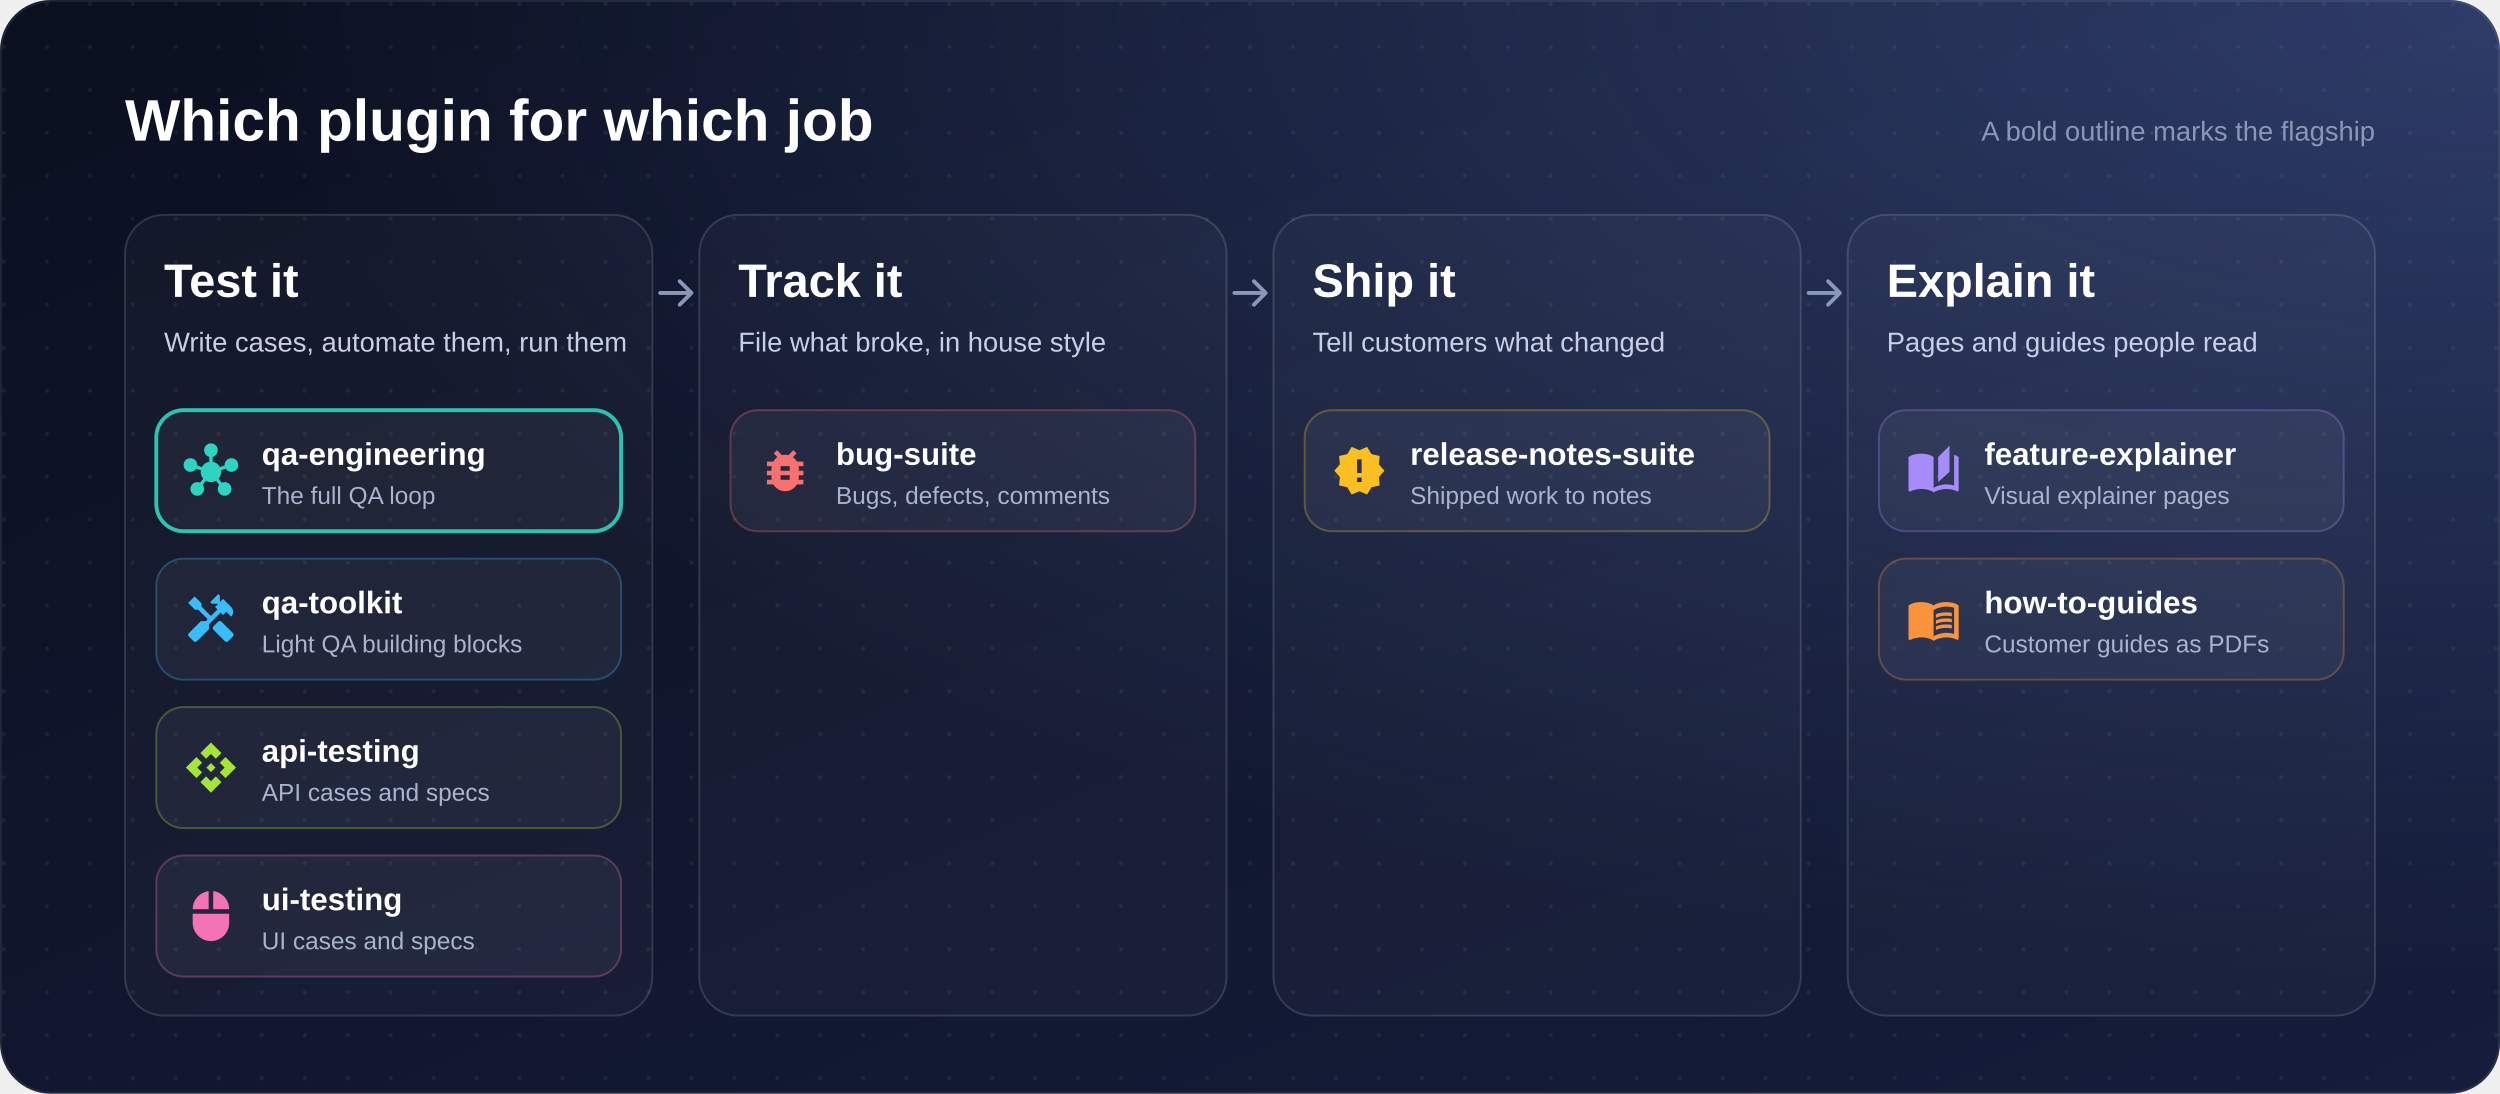
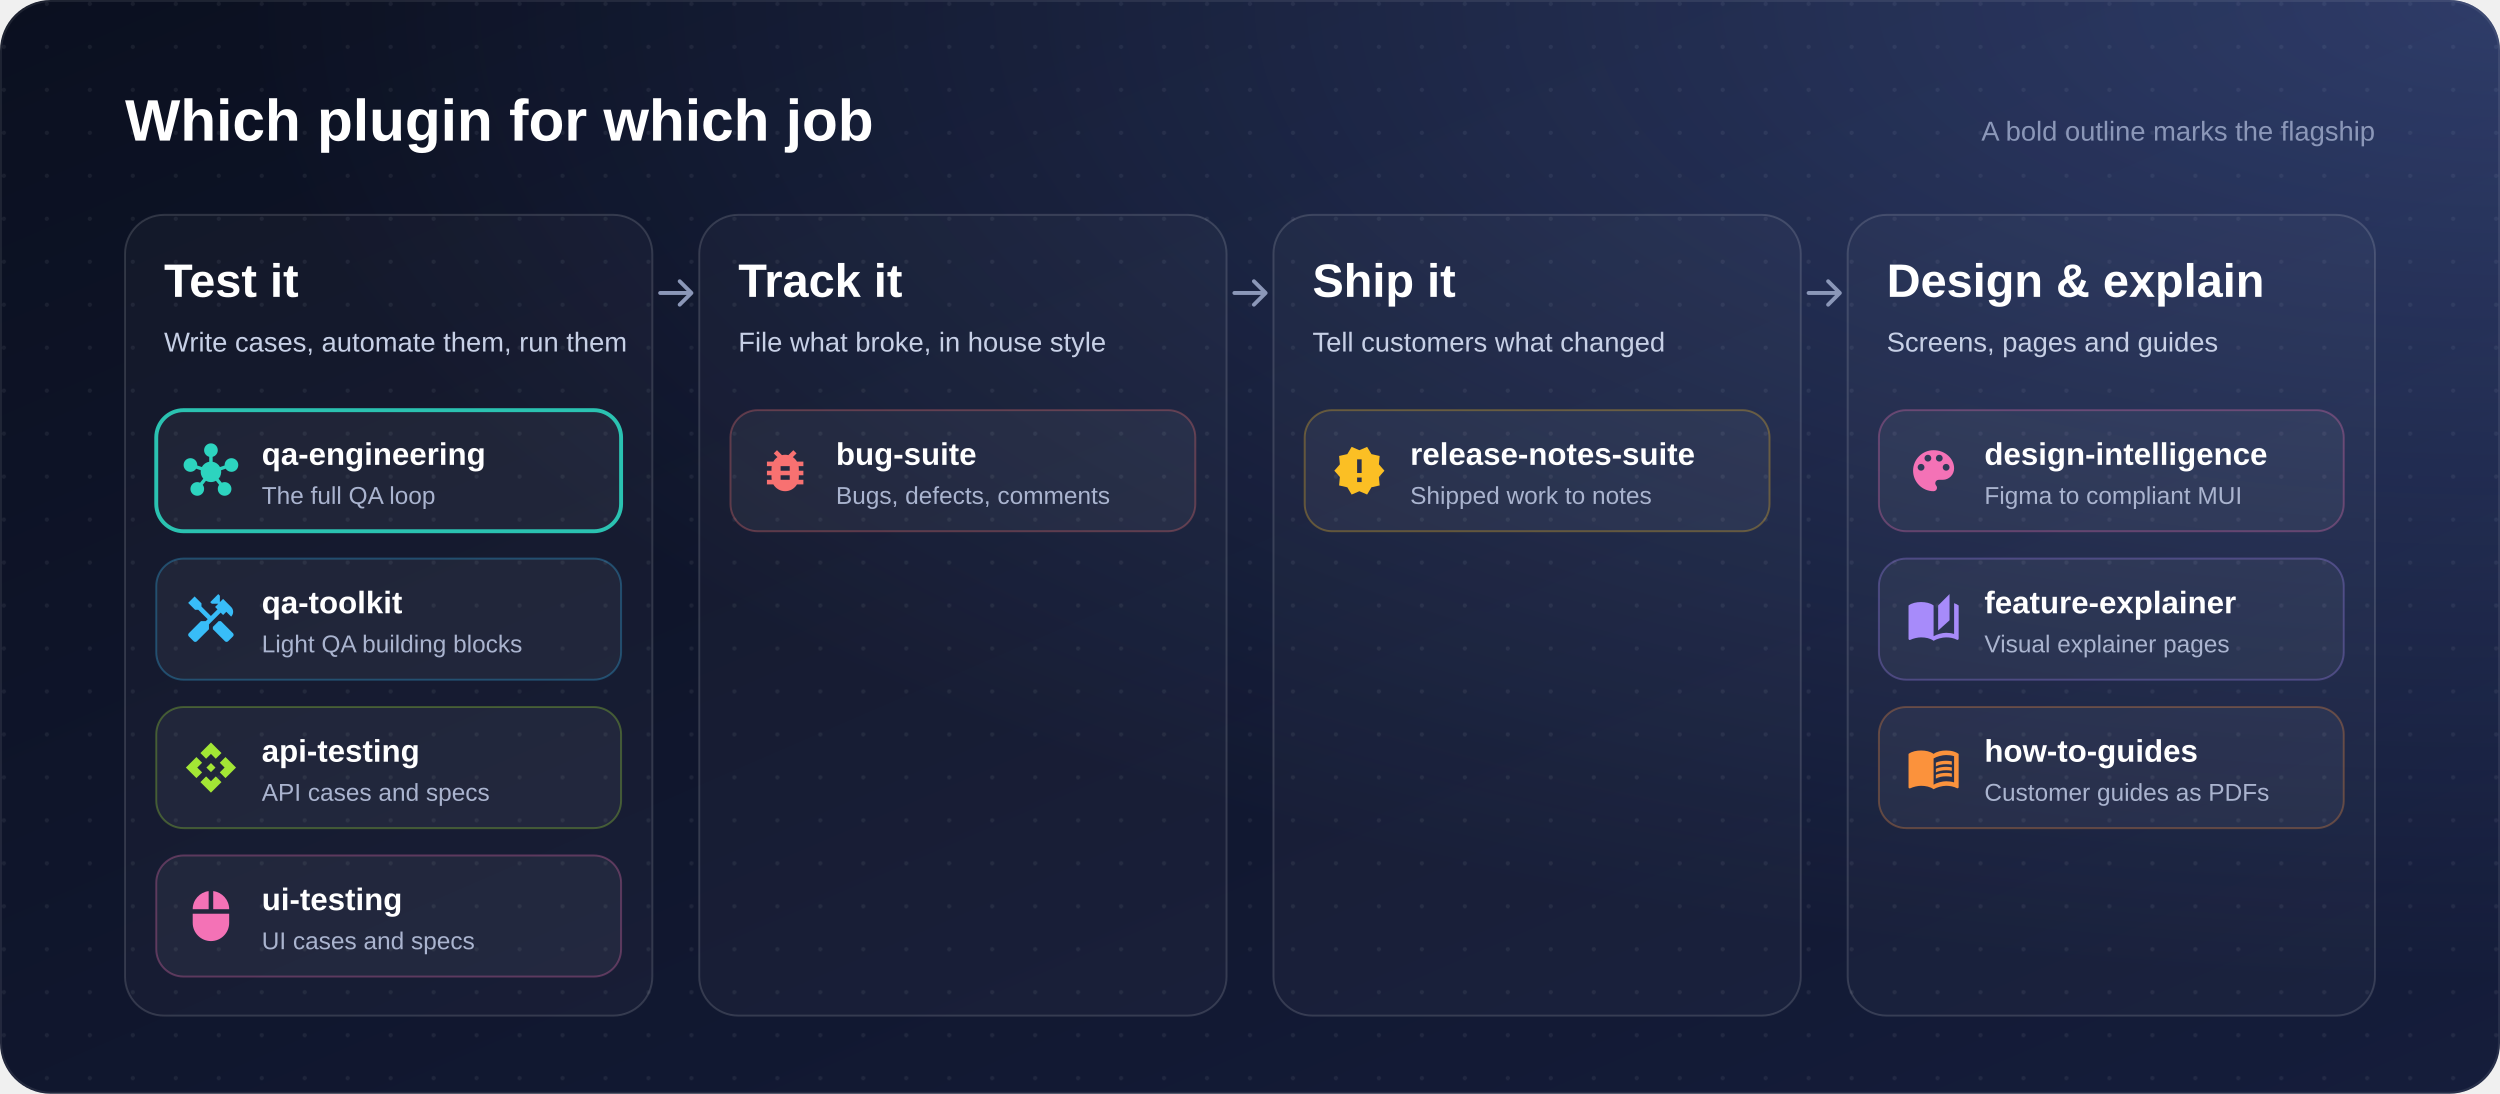
<svg xmlns="http://www.w3.org/2000/svg" width="1280" height="560" viewBox="0 0 1280 560" role="img" aria-label="Which plugin for which job" font-family="'Segoe UI', -apple-system, 'Helvetica Neue', Arial, sans-serif">
  <defs>
    <linearGradient id="map-bg" x1="0" y1="0" x2="1" y2="1">
      <stop offset="0" stop-color="#0b1020" />
      <stop offset="1" stop-color="#151d3b" />
    </linearGradient>
    <radialGradient id="map-glow" cx="1" cy="0" r="0.9">
      <stop offset="0" stop-color="#7c9cff" stop-opacity=".28" />
      <stop offset="1" stop-color="#7c9cff" stop-opacity="0" />
    </radialGradient>
    <pattern id="map-dots" width="22" height="22" patternUnits="userSpaceOnUse">
      <circle cx="2" cy="2" r="1.1" fill="#ffffff" fill-opacity=".06" />
    </pattern>
  </defs>
  <rect width="1280" height="560" rx="26" fill="url(#map-bg)" />
  <rect width="1280" height="560" rx="26" fill="url(#map-dots)" />
  <rect width="1280" height="560" rx="26" fill="url(#map-glow)" />
  <rect x=".5" y=".5" width="1279" height="559" rx="26" fill="none" stroke="#ffffff" stroke-opacity=".08" />
  <text x="64" y="72" font-size="30" font-weight="700" fill="#ffffff">Which plugin for which job</text>
  <text x="1216" y="72" text-anchor="end" font-size="14" fill="#8b97b8">A bold outline marks the flagship</text>
  <rect x="64" y="110" width="270" height="410" rx="20" fill="#ffffff" fill-opacity=".03" stroke="#ffffff" stroke-opacity=".14" />
  <text x="84" y="152" font-size="24" font-weight="700" fill="#ffffff">Test it</text>
  <text x="84" y="180" font-size="14" fill="#c7d0e6">Write cases, automate them, run them</text>
  <rect x="80" y="210" width="238" height="62" rx="14" fill="#ffffff" fill-opacity=".05" stroke="#2dd4bf" stroke-opacity=".9" stroke-width="2" />
  <g transform="translate(94 227) scale(1.166667)" fill="#2dd4bf">
    <path d="M8.4 18.2c.38.5.6 1.12.6 1.8 0 1.66-1.34 3-3 3s-3-1.34-3-3 1.34-3 3-3c.44 0 .85.09 1.23.26l1.41-1.77c-.92-1.03-1.29-2.39-1.09-3.69l-2.03-.68c-.54.83-1.46 1.38-2.52 1.38-1.66 0-3-1.34-3-3s1.34-3 3-3 3 1.34 3 3c0 .07 0 .14-.01.21l2.03.68c.64-1.21 1.82-2.09 3.22-2.32V5.91C9.96 5.57 9 4.4 9 3c0-1.66 1.34-3 3-3s3 1.34 3 3c0 1.4-.96 2.57-2.25 2.91v2.16c1.4.23 2.58 1.11 3.22 2.32L18 9.71V9.5c0-1.66 1.34-3 3-3s3 1.34 3 3-1.34 3-3 3c-1.06 0-1.98-.55-2.52-1.37l-2.03.68c.2 1.29-.16 2.65-1.09 3.69l1.41 1.77Q17.34 17 18 17c1.66 0 3 1.34 3 3s-1.34 3-3 3-3-1.34-3-3c0-.68.22-1.3.6-1.8l-1.41-1.77c-1.35.75-3.01.76-4.37 0z" />
  </g>
  <text x="134" y="238" font-size="16" font-weight="700" fill="#ffffff">qa-engineering</text>
  <text x="134" y="258" font-size="12.5" fill="#aab4cf">The full QA loop</text>
  <rect x="80" y="286" width="238" height="62" rx="14" fill="#ffffff" fill-opacity=".05" stroke="#38bdf8" stroke-opacity=".3" stroke-width="1" />
  <g transform="translate(94 303) scale(1.166667)" fill="#38bdf8">
    <path d="m21.67 18.17-5.3-5.3h-.99l-2.54 2.54v.99l5.3 5.3c.39.39 1.02.39 1.41 0l2.12-2.12c.39-.38.39-1.02 0-1.41" />
    <path d="m17.34 10.19 1.41-1.41 2.12 2.12c1.17-1.17 1.17-3.07 0-4.24l-3.54-3.54-1.41 1.41V1.71l-.7-.71-3.54 3.54.71.71h2.83l-1.41 1.41 1.06 1.06-2.89 2.89-4.13-4.13V5.06L4.83 2.04 2 4.87 5.03 7.9h1.41l4.13 4.13-.85.85H7.6l-5.3 5.3c-.39.39-.39 1.02 0 1.41l2.12 2.12c.39.39 1.02.39 1.41 0l5.3-5.3v-2.12l5.15-5.15z" />
  </g>
  <text x="134" y="314" font-size="16" font-weight="700" fill="#ffffff">qa-toolkit</text>
  <text x="134" y="334" font-size="12.5" fill="#aab4cf">Light QA building blocks</text>
  <rect x="80" y="362" width="238" height="62" rx="14" fill="#ffffff" fill-opacity=".05" stroke="#a3e635" stroke-opacity=".3" stroke-width="1" />
  <g transform="translate(94 379) scale(1.166667)" fill="#a3e635">
    <path d="m14 12-2 2-2-2 2-2zm-2-6 2.12 2.12 2.5-2.5L12 1 7.38 5.62l2.5 2.5zm-6 6 2.12-2.12-2.5-2.5L1 12l4.62 4.62 2.5-2.5zm12 0-2.12 2.12 2.5 2.5L23 12l-4.62-4.62-2.5 2.5zm-6 6-2.12-2.12-2.5 2.5L12 23l4.62-4.62-2.5-2.5z" />
  </g>
  <text x="134" y="390" font-size="16" font-weight="700" fill="#ffffff">api-testing</text>
  <text x="134" y="410" font-size="12.5" fill="#aab4cf">API cases and specs</text>
  <rect x="80" y="438" width="238" height="62" rx="14" fill="#ffffff" fill-opacity=".05" stroke="#f472b6" stroke-opacity=".3" stroke-width="1" />
  <g transform="translate(94 455) scale(1.166667)" fill="#f472b6">
    <path d="M13 1.07V9h7c0-4.08-3.05-7.44-7-7.93M4 15c0 4.42 3.58 8 8 8s8-3.58 8-8v-4H4zm7-13.93C7.05 1.56 4 4.92 4 9h7z" />
  </g>
  <text x="134" y="466" font-size="16" font-weight="700" fill="#ffffff">ui-testing</text>
  <text x="134" y="486" font-size="12.5" fill="#aab4cf">UI cases and specs</text>
  <path d="M338 150h16m-6 -6 6 6-6 6" fill="none" stroke="#8b97b8" stroke-width="2" stroke-linecap="round" stroke-linejoin="round" />
  <rect x="358" y="110" width="270" height="410" rx="20" fill="#ffffff" fill-opacity=".03" stroke="#ffffff" stroke-opacity=".14" />
  <text x="378" y="152" font-size="24" font-weight="700" fill="#ffffff">Track it</text>
  <text x="378" y="180" font-size="14" fill="#c7d0e6">File what broke, in house style</text>
  <rect x="374" y="210" width="238" height="62" rx="14" fill="#ffffff" fill-opacity=".05" stroke="#f87171" stroke-opacity=".3" stroke-width="1" />
  <g transform="translate(388 227) scale(1.166667)" fill="#f87171">
    <path d="M20 8h-2.81c-.45-.78-1.07-1.45-1.82-1.96L17 4.41 15.59 3l-2.17 2.17C12.96 5.06 12.49 5 12 5s-.96.06-1.41.17L8.41 3 7 4.41l1.62 1.63C7.88 6.55 7.26 7.22 6.81 8H4v2h2.09c-.05.33-.09.66-.09 1v1H4v2h2v1c0 .34.04.67.09 1H4v2h2.81c1.04 1.79 2.97 3 5.19 3s4.15-1.21 5.19-3H20v-2h-2.09c.05-.33.09-.66.09-1v-1h2v-2h-2v-1c0-.34-.04-.67-.09-1H20zm-6 8h-4v-2h4zm0-4h-4v-2h4z" />
  </g>
  <text x="428" y="238" font-size="16" font-weight="700" fill="#ffffff">bug-suite</text>
  <text x="428" y="258" font-size="12.5" fill="#aab4cf">Bugs, defects, comments</text>
  <path d="M632 150h16m-6 -6 6 6-6 6" fill="none" stroke="#8b97b8" stroke-width="2" stroke-linecap="round" stroke-linejoin="round" />
  <rect x="652" y="110" width="270" height="410" rx="20" fill="#ffffff" fill-opacity=".03" stroke="#ffffff" stroke-opacity=".14" />
  <text x="672" y="152" font-size="24" font-weight="700" fill="#ffffff">Ship it</text>
  <text x="672" y="180" font-size="14" fill="#c7d0e6">Tell customers what changed</text>
  <rect x="668" y="210" width="238" height="62" rx="14" fill="#ffffff" fill-opacity=".05" stroke="#fbbf24" stroke-opacity=".3" stroke-width="1" />
  <g transform="translate(682 227) scale(1.166667)" fill="#fbbf24">
    <path d="m23 12-2.44-2.78.34-3.68-3.61-.82-1.89-3.18L12 3 8.6 1.54 6.71 4.72l-3.61.81.34 3.68L1 12l2.44 2.78-.34 3.69 3.61.82 1.89 3.18L12 21l3.4 1.46 1.89-3.18 3.61-.82-.34-3.68zm-10 5h-2v-2h2zm0-4h-2V7h2z" />
  </g>
  <text x="722" y="238" font-size="16" font-weight="700" fill="#ffffff">release-notes-suite</text>
  <text x="722" y="258" font-size="12.5" fill="#aab4cf">Shipped work to notes</text>
  <path d="M926 150h16m-6 -6 6 6-6 6" fill="none" stroke="#8b97b8" stroke-width="2" stroke-linecap="round" stroke-linejoin="round" />
  <rect x="946" y="110" width="270" height="410" rx="20" fill="#ffffff" fill-opacity=".03" stroke="#ffffff" stroke-opacity=".14" />
-   <text x="966" y="152" font-size="24" font-weight="700" fill="#ffffff">Explain it</text>
-   <text x="966" y="180" font-size="14" fill="#c7d0e6">Pages and guides people read</text>
-   <rect x="962" y="210" width="238" height="62" rx="14" fill="#ffffff" fill-opacity=".05" stroke="#a78bfa" stroke-opacity=".3" stroke-width="1" />
-   <g transform="translate(976 227) scale(1.166667)" fill="#a78bfa">
+   <text x="966" y="152" font-size="24" font-weight="700" fill="#ffffff">Design &amp; explain</text>
+   <text x="966" y="180" font-size="14" fill="#c7d0e6">Screens, pages and guides</text>
+   <rect x="962" y="210" width="238" height="62" rx="14" fill="#ffffff" fill-opacity=".05" stroke="#f472b6" stroke-opacity=".3" stroke-width="1" />
+   <g transform="translate(976 227) scale(1.166667)" fill="#f472b6">
+     <path d="M12 3c-4.97 0-9 4.03-9 9s4.03 9 9 9c.83 0 1.5-.67 1.5-1.5 0-.39-.15-.74-.39-1.01-.23-.26-.38-.61-.38-.99 0-.83.67-1.5 1.5-1.5H16c2.76 0 5-2.24 5-5 0-4.42-4.03-8-9-8zm-5.5 9c-.83 0-1.5-.67-1.5-1.5S5.67 9 6.5 9 8 9.67 8 10.5 7.33 12 6.5 12zm3-4C8.67 8 8 7.33 8 6.5S8.67 5 9.5 5s1.5.67 1.5 1.5S10.33 8 9.5 8zm5 0c-.83 0-1.5-.67-1.5-1.5S13.67 5 14.5 5s1.5.67 1.5 1.5S15.33 8 14.5 8zm3 4c-.83 0-1.5-.67-1.5-1.5S16.67 9 17.5 9s1.5.67 1.5 1.5-.67 1.5-1.5 1.5z" />
+   </g>
+   <text x="1016" y="238" font-size="16" font-weight="700" fill="#ffffff">design-intelligence</text>
+   <text x="1016" y="258" font-size="12.5" fill="#aab4cf">Figma to compliant MUI</text>
+   <rect x="962" y="286" width="238" height="62" rx="14" fill="#ffffff" fill-opacity=".05" stroke="#a78bfa" stroke-opacity=".3" stroke-width="1" />
+   <g transform="translate(976 303) scale(1.166667)" fill="#a78bfa">
    <path d="m19 1-5 5v11l5-4.5zM1 6v14.65c0 .25.25.5.5.5.1 0 .15-.05.25-.05C3.1 20.45 5.05 20 6.5 20c1.95 0 4.05.4 5.5 1.5V6c-1.45-1.1-3.55-1.5-5.5-1.5S2.45 4.9 1 6m22 13.5V6c-.6-.45-1.25-.75-2-1v13.5c-1.1-.35-2.3-.5-3.5-.5-1.7 0-4.15.65-5.5 1.5v2c1.35-.85 3.8-1.5 5.5-1.5 1.65 0 3.35.3 4.75 1.05.1.05.15.05.25.05.25 0 .5-.25.5-.5z" />
  </g>
-   <text x="1016" y="238" font-size="16" font-weight="700" fill="#ffffff">feature-explainer</text>
-   <text x="1016" y="258" font-size="12.5" fill="#aab4cf">Visual explainer pages</text>
-   <rect x="962" y="286" width="238" height="62" rx="14" fill="#ffffff" fill-opacity=".05" stroke="#fb923c" stroke-opacity=".3" stroke-width="1" />
-   <g transform="translate(976 303) scale(1.166667)" fill="#fb923c">
+   <text x="1016" y="314" font-size="16" font-weight="700" fill="#ffffff">feature-explainer</text>
+   <text x="1016" y="334" font-size="12.5" fill="#aab4cf">Visual explainer pages</text>
+   <rect x="962" y="362" width="238" height="62" rx="14" fill="#ffffff" fill-opacity=".05" stroke="#fb923c" stroke-opacity=".3" stroke-width="1" />
+   <g transform="translate(976 379) scale(1.166667)" fill="#fb923c">
    <path d="M21 5c-1.11-.35-2.33-.5-3.5-.5-1.95 0-4.05.4-5.5 1.5-1.45-1.1-3.55-1.5-5.5-1.5S2.45 4.9 1 6v14.65c0 .25.25.5.5.5.1 0 .15-.05.25-.05C3.1 20.45 5.05 20 6.5 20c1.95 0 4.05.4 5.5 1.5 1.35-.85 3.8-1.5 5.5-1.5 1.65 0 3.35.3 4.75 1.05.1.05.15.05.25.05.25 0 .5-.25.5-.5V6c-.6-.45-1.25-.75-2-1m0 13.5c-1.1-.35-2.3-.5-3.5-.5-1.7 0-4.15.65-5.5 1.5V8c1.35-.85 3.8-1.5 5.5-1.5 1.2 0 2.4.15 3.5.5z" />
    <path d="M17.5 10.5c.88 0 1.73.09 2.5.26V9.24c-.79-.15-1.64-.24-2.5-.24-1.7 0-3.24.29-4.5.83v1.66c1.13-.64 2.7-.99 4.5-.99M13 12.49v1.66c1.13-.64 2.7-.99 4.5-.99.88 0 1.73.09 2.5.26V11.9c-.79-.15-1.64-.24-2.5-.24-1.7 0-3.24.3-4.5.83m4.5 1.84c-1.7 0-3.24.29-4.5.83v1.66c1.13-.64 2.7-.99 4.5-.99.88 0 1.73.09 2.5.26v-1.52c-.79-.16-1.64-.24-2.5-.24" />
  </g>
-   <text x="1016" y="314" font-size="16" font-weight="700" fill="#ffffff">how-to-guides</text>
-   <text x="1016" y="334" font-size="12.5" fill="#aab4cf">Customer guides as PDFs</text>
+   <text x="1016" y="390" font-size="16" font-weight="700" fill="#ffffff">how-to-guides</text>
+   <text x="1016" y="410" font-size="12.5" fill="#aab4cf">Customer guides as PDFs</text>
</svg>
